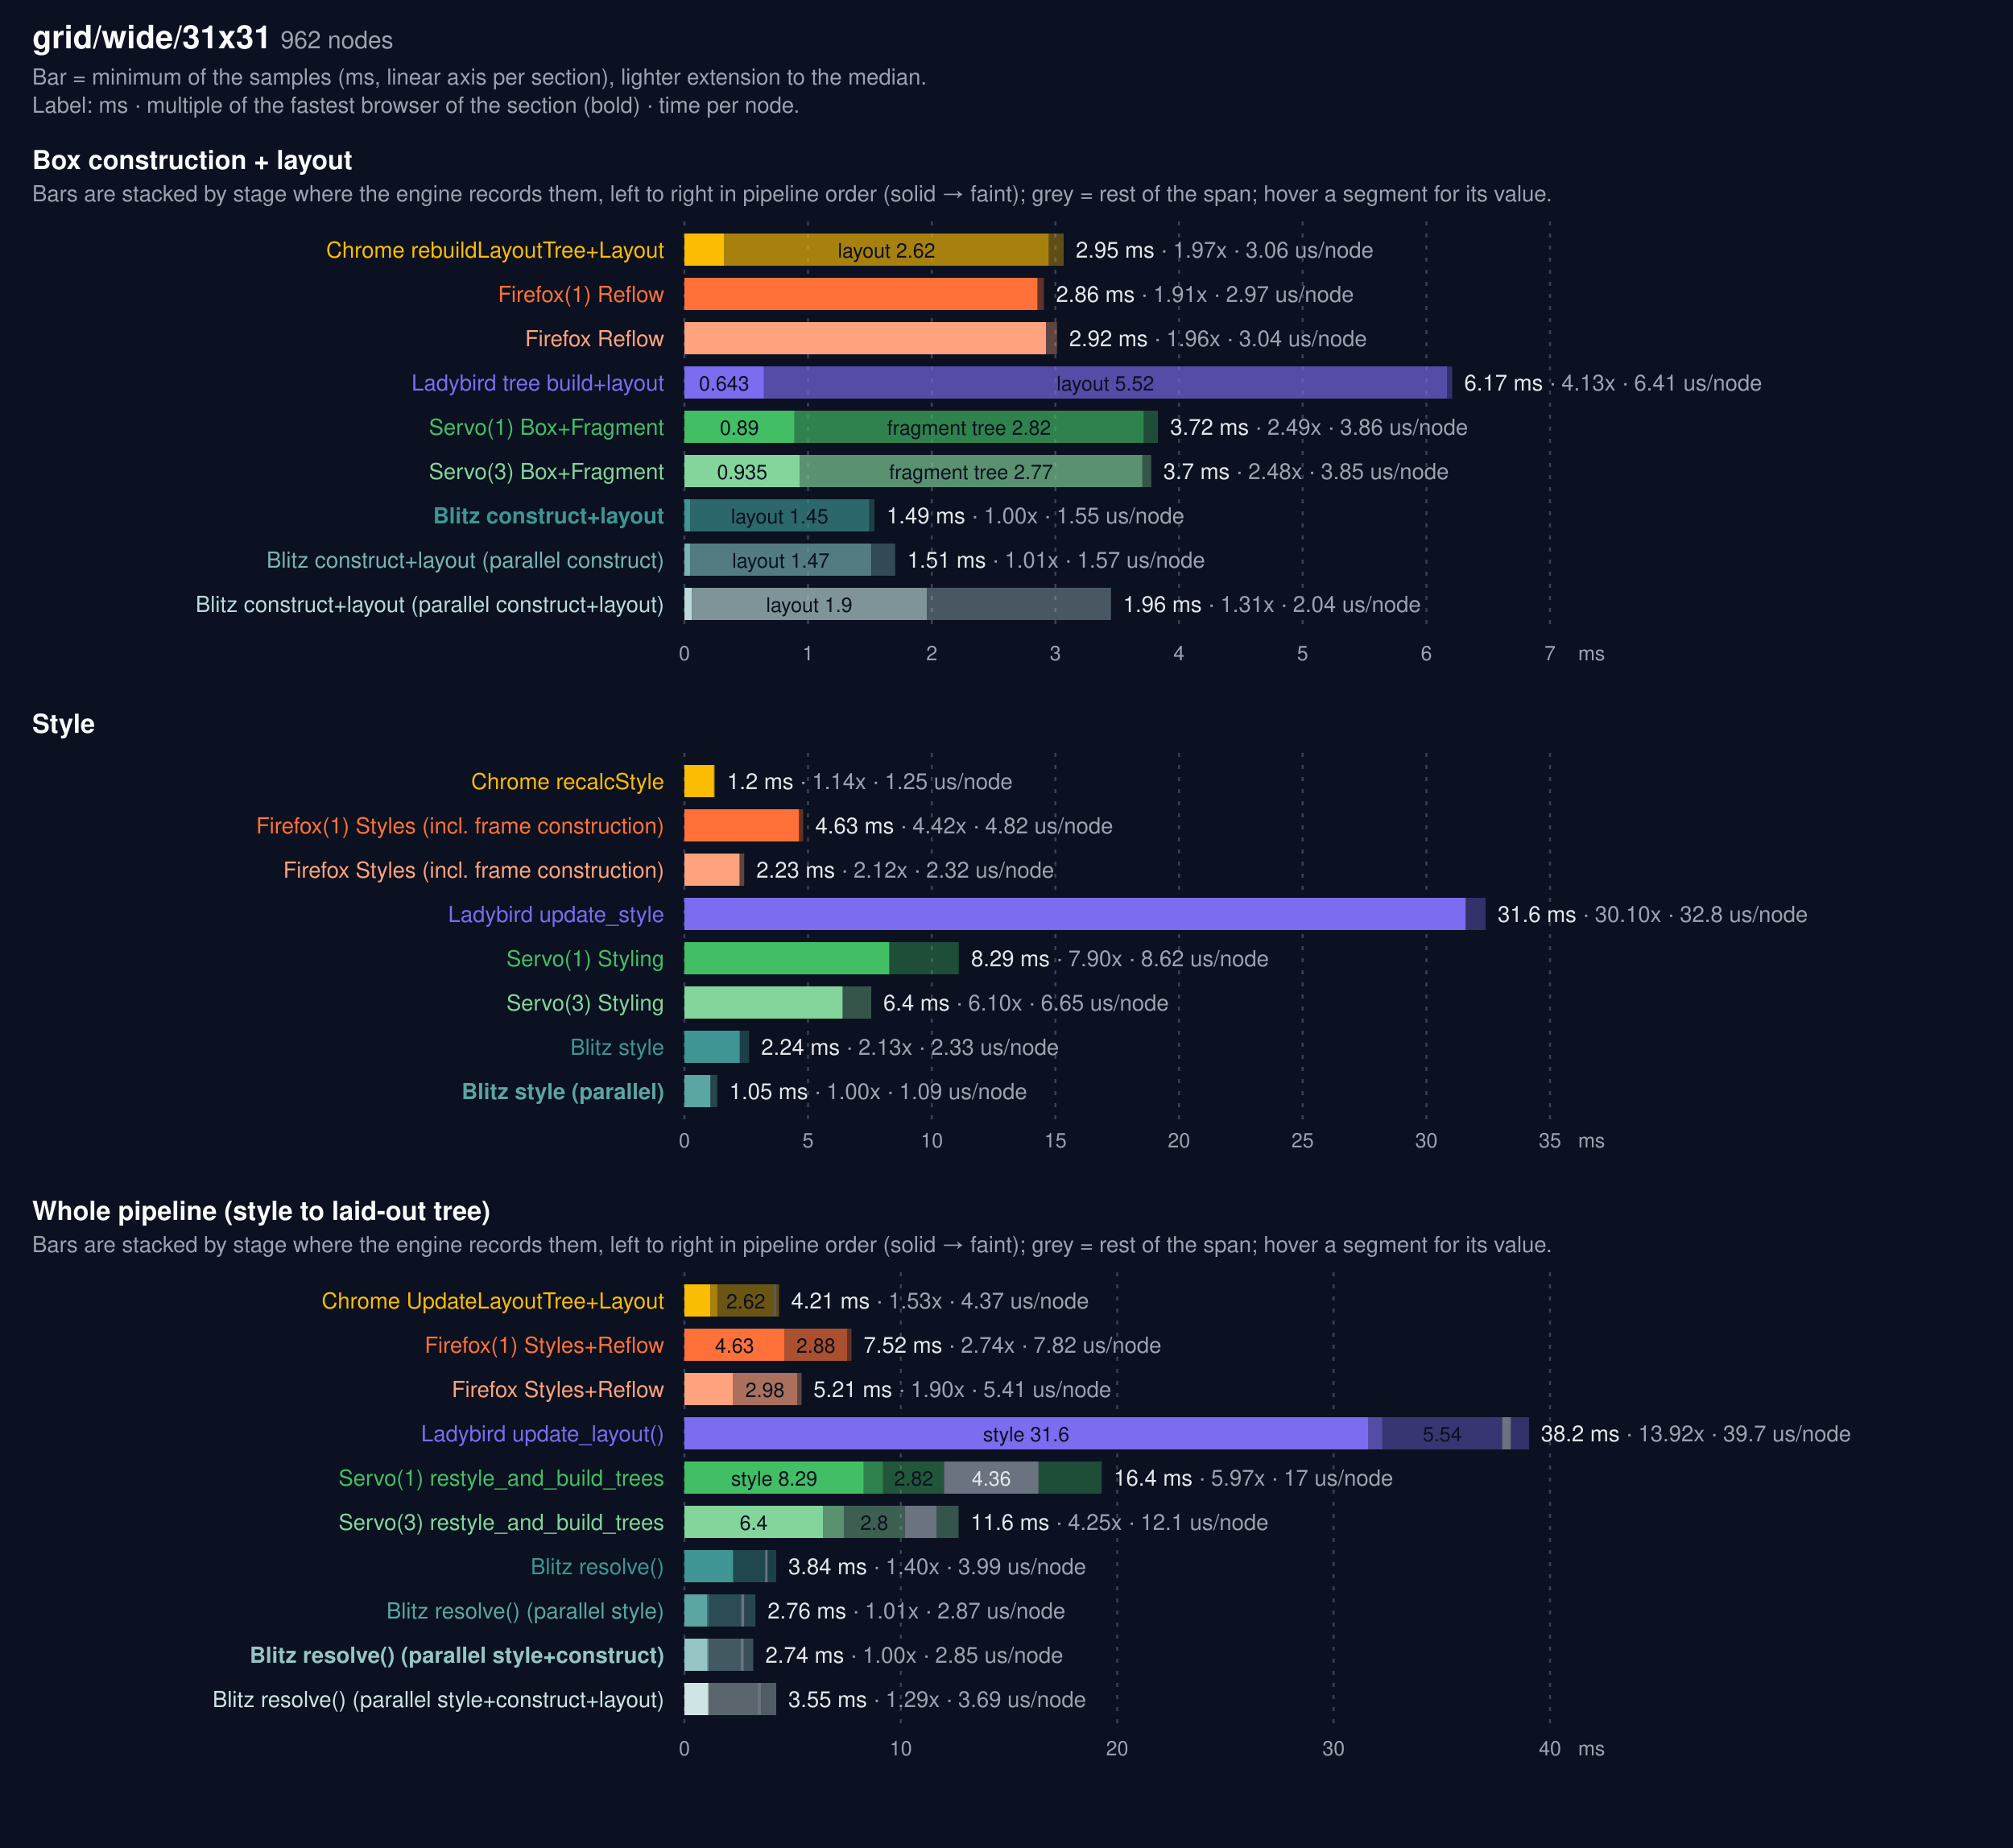
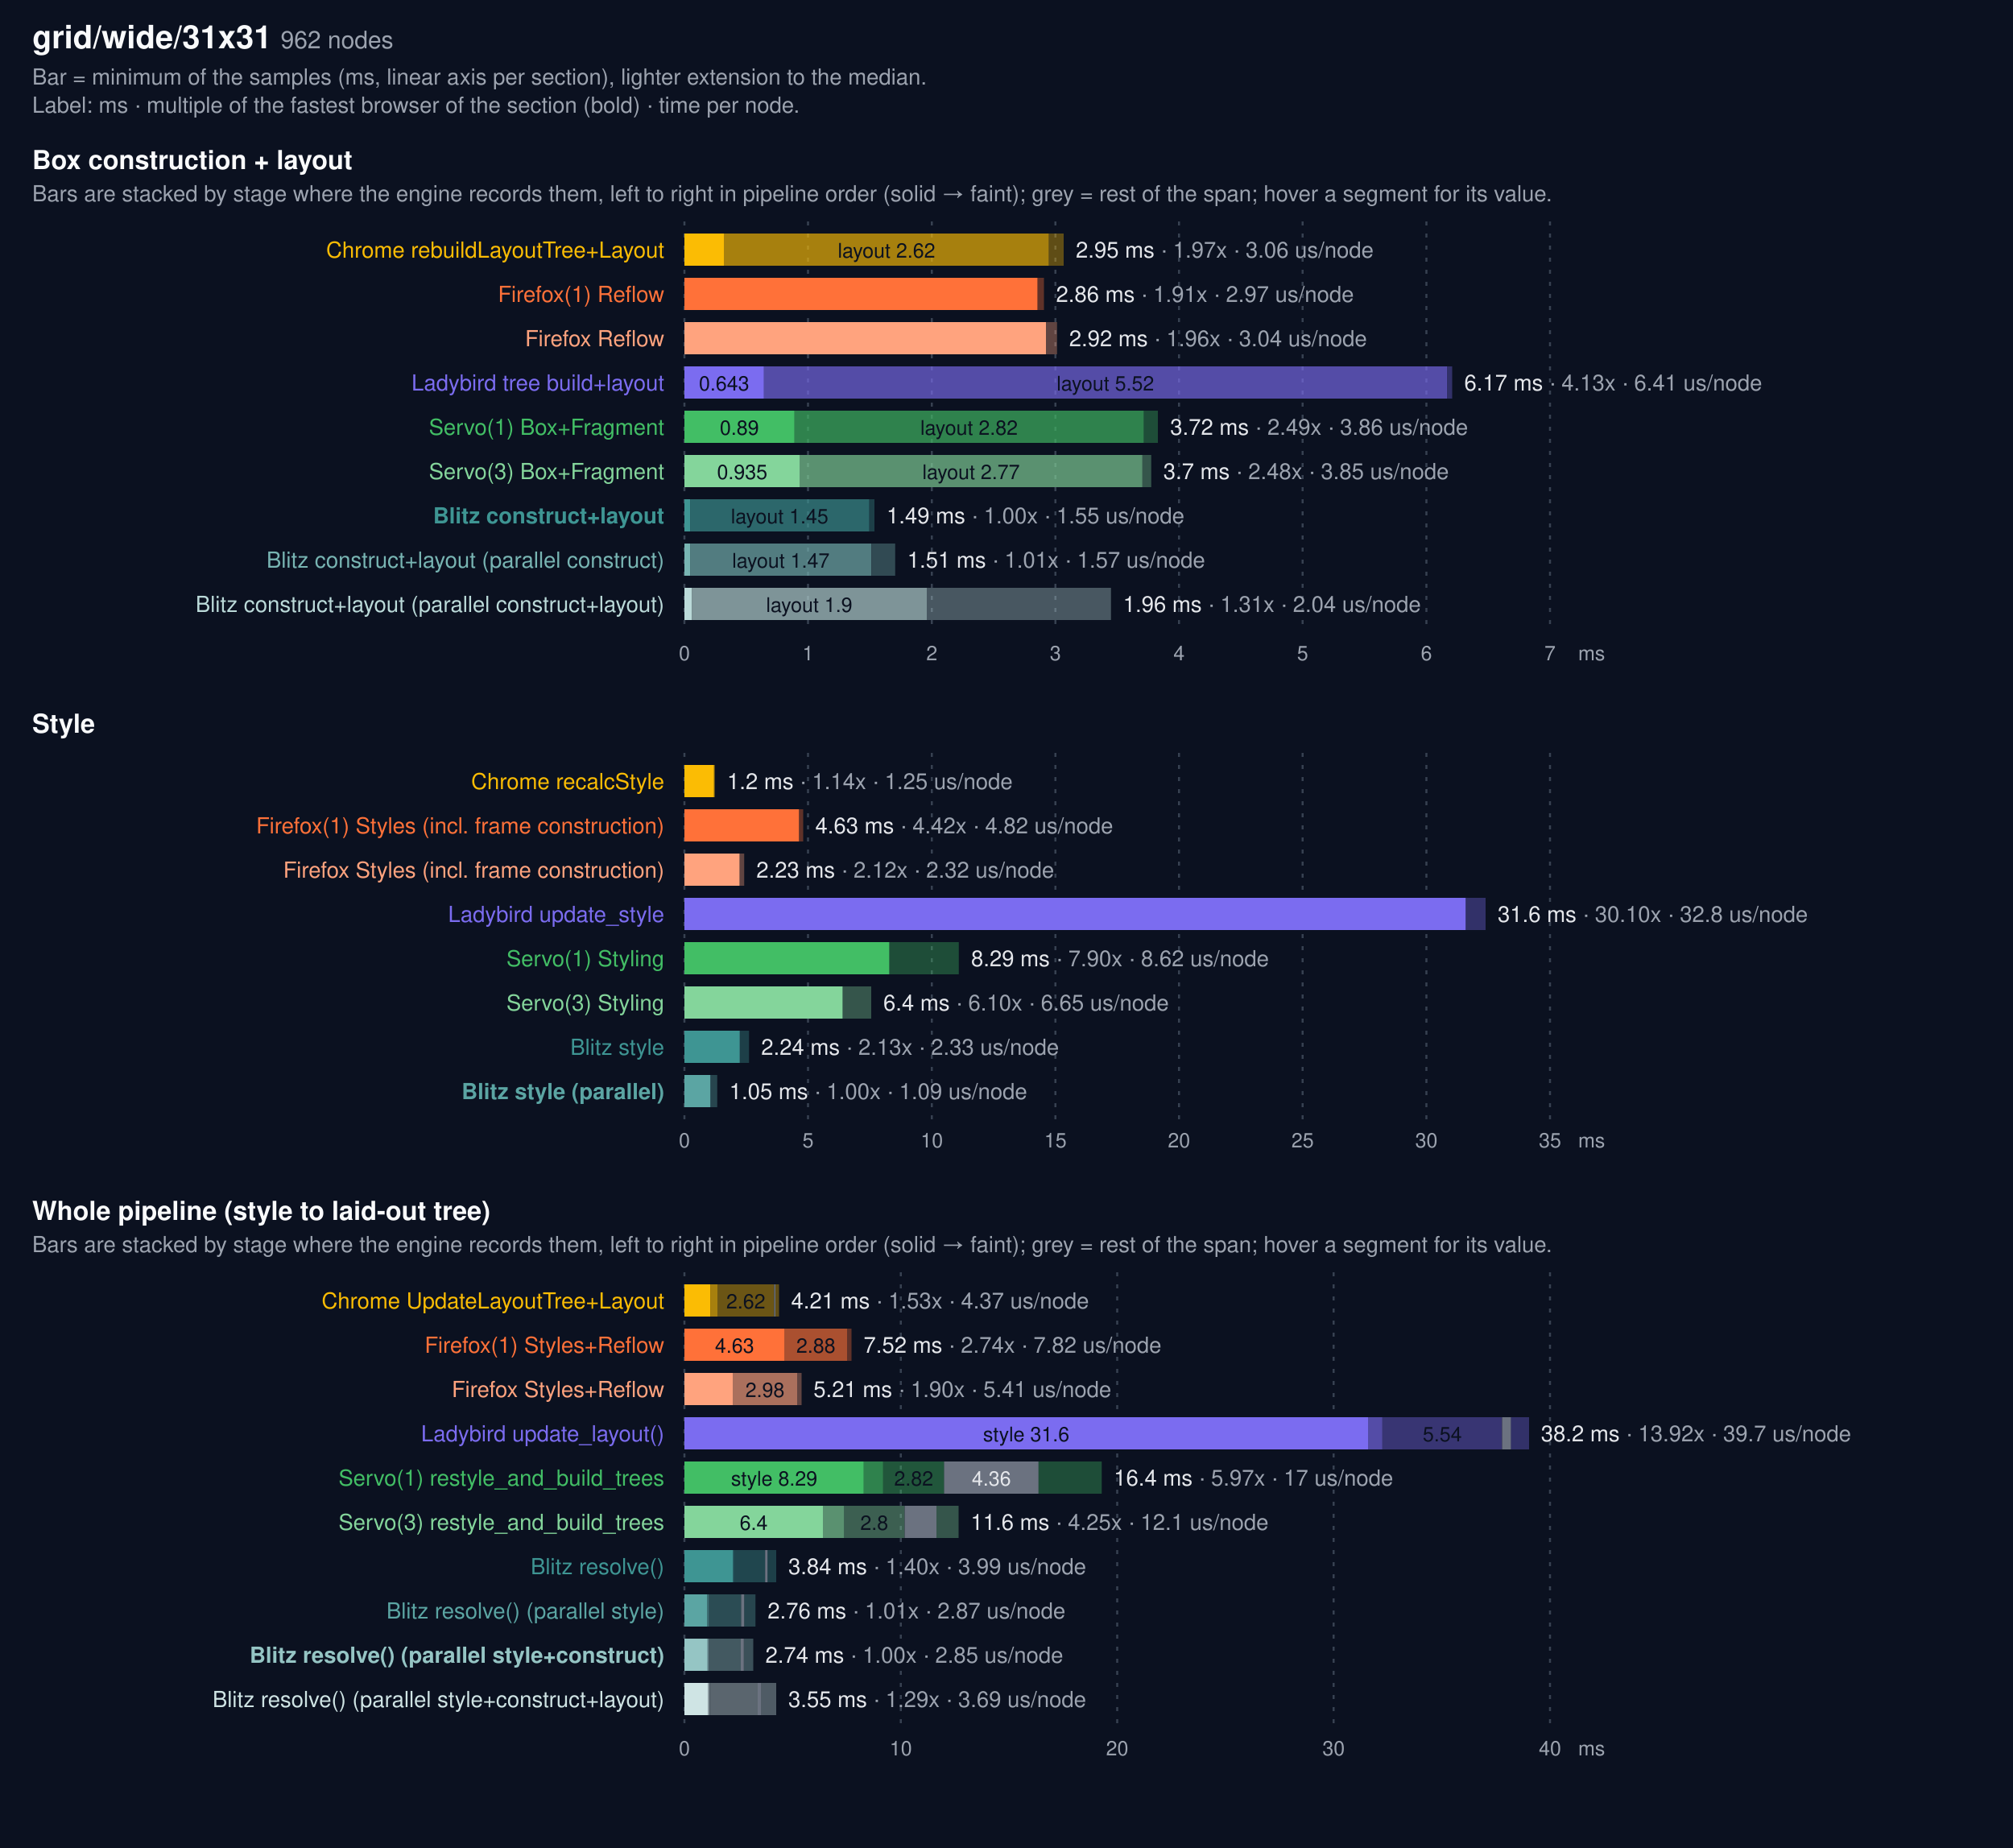
<svg xmlns="http://www.w3.org/2000/svg" width="1000" height="918" viewBox="0 0 1000 918" font-family="system-ui, -apple-system, Segoe UI, Helvetica, Arial, sans-serif">
  <rect width="1000" height="918" fill="#0b1120" />
  <text x="16" y="24" fill="#f9fafb" font-size="16" font-weight="600">grid/wide/31x31 <tspan fill="#9ca3af" font-size="12" font-weight="400">962 nodes</tspan>
  </text>
  <text x="16" y="42" fill="#9ca3af" font-size="11">Bar = minimum of the samples (ms, linear axis per section), lighter extension to the median.</text>
  <text x="16" y="56" fill="#9ca3af" font-size="11">Label: ms · multiple of the fastest browser of the section (bold) · time per node.</text>
  <text x="16" y="84" fill="#f9fafb" font-size="13" font-weight="600">Box construction + layout</text>
  <text x="16" y="100" fill="#9ca3af" font-size="11">Bars are stacked by stage where the engine records them, left to right in pipeline order (solid → faint); grey = rest of the span; hover a segment for its value.</text>
  <line x1="340.0" x2="340.0" y1="110" y2="314" stroke="#374151" stroke-dasharray="2 4" />
  <text x="340.0" y="328" fill="#9ca3af" font-size="10" text-anchor="middle">0</text>
  <line x1="401.4" x2="401.4" y1="110" y2="314" stroke="#374151" stroke-dasharray="2 4" />
  <text x="401.4" y="328" fill="#9ca3af" font-size="10" text-anchor="middle">1</text>
  <line x1="462.9" x2="462.9" y1="110" y2="314" stroke="#374151" stroke-dasharray="2 4" />
  <text x="462.9" y="328" fill="#9ca3af" font-size="10" text-anchor="middle">2</text>
  <line x1="524.3" x2="524.3" y1="110" y2="314" stroke="#374151" stroke-dasharray="2 4" />
  <text x="524.3" y="328" fill="#9ca3af" font-size="10" text-anchor="middle">3</text>
  <line x1="585.7" x2="585.7" y1="110" y2="314" stroke="#374151" stroke-dasharray="2 4" />
  <text x="585.7" y="328" fill="#9ca3af" font-size="10" text-anchor="middle">4</text>
  <line x1="647.1" x2="647.1" y1="110" y2="314" stroke="#374151" stroke-dasharray="2 4" />
  <text x="647.1" y="328" fill="#9ca3af" font-size="10" text-anchor="middle">5</text>
  <line x1="708.6" x2="708.6" y1="110" y2="314" stroke="#374151" stroke-dasharray="2 4" />
  <text x="708.6" y="328" fill="#9ca3af" font-size="10" text-anchor="middle">6</text>
  <line x1="770.0" x2="770.0" y1="110" y2="314" stroke="#374151" stroke-dasharray="2 4" />
  <text x="770.0" y="328" fill="#9ca3af" font-size="10" text-anchor="middle">7</text>
  <text x="784" y="328" fill="#9ca3af" font-size="10">ms</text>
  <text x="330" y="128" fill="#FBBC04" font-size="11" text-anchor="end">Chrome rebuildLayoutTree+Layout</text>
  <rect x="340.0" y="116" width="19.8" height="16" fill="#FBBC04" opacity="1.0" />
  <rect x="359.8" y="116" width="161.2" height="16" fill="#FBBC04" opacity="0.65" />
  <text x="440.4" y="128" fill="#0b1120" font-size="10" text-anchor="middle">layout 2.62</text>
  <rect x="521.0" y="116" width="7.4" height="16" fill="#FBBC04" opacity="0.35" />
  <text x="534.4" y="128" fill="#e5e7eb" font-size="11">2.95 ms <tspan fill="#9ca3af">· 1.97x · 3.06 us/node</tspan>
  </text>
  <text x="330" y="150" fill="#FF7139" font-size="11" text-anchor="end">Firefox(1) Reflow</text>
  <rect x="340" y="138" width="175.4" height="16" fill="#FF7139" />
  <rect x="515.4" y="138" width="3.2" height="16" fill="#FF7139" opacity="0.35" />
  <text x="524.6" y="150" fill="#e5e7eb" font-size="11">2.86 ms <tspan fill="#9ca3af">· 1.91x · 2.97 us/node</tspan>
  </text>
  <text x="330" y="172" fill="#ffa37e" font-size="11" text-anchor="end">Firefox Reflow</text>
  <rect x="340" y="160" width="179.6" height="16" fill="#ffa37e" />
  <rect x="519.6" y="160" width="5.5" height="16" fill="#ffa37e" opacity="0.35" />
  <text x="531.1" y="172" fill="#e5e7eb" font-size="11">2.92 ms <tspan fill="#9ca3af">· 1.96x · 3.04 us/node</tspan>
  </text>
  <text x="330" y="194" fill="#7B6CF0" font-size="11" text-anchor="end">Ladybird tree build+layout</text>
  <rect x="340.0" y="182" width="39.5" height="16" fill="#7B6CF0" opacity="1.0" />
  <text x="359.7" y="194" fill="#0b1120" font-size="10" text-anchor="middle">0.643</text>
  <rect x="379.5" y="182" width="339.3" height="16" fill="#7B6CF0" opacity="0.65" />
  <text x="549.1" y="194" fill="#0b1120" font-size="10" text-anchor="middle">layout 5.52</text>
  <rect x="718.7" y="182" width="2.7" height="16" fill="#7B6CF0" opacity="0.35" />
  <text x="727.4" y="194" fill="#e5e7eb" font-size="11">6.17 ms <tspan fill="#9ca3af">· 4.13x · 6.41 us/node</tspan>
  </text>
  <text x="330" y="216" fill="#42BE65" font-size="11" text-anchor="end">Servo(1) Box+Fragment</text>
  <rect x="340.0" y="204" width="54.7" height="16" fill="#42BE65" opacity="1.0" />
  <text x="367.3" y="216" fill="#0b1120" font-size="10" text-anchor="middle">0.89</text>
  <rect x="394.7" y="204" width="173.5" height="16" fill="#42BE65" opacity="0.65" />
-   <text x="481.4" y="216" fill="#0b1120" font-size="10" text-anchor="middle">fragment tree 2.82</text>
+   <text x="481.4" y="216" fill="#0b1120" font-size="10" text-anchor="middle">layout 2.82</text>
  <rect x="568.2" y="204" width="7.0" height="16" fill="#42BE65" opacity="0.35" />
  <text x="581.3" y="216" fill="#e5e7eb" font-size="11">3.72 ms <tspan fill="#9ca3af">· 2.49x · 3.86 us/node</tspan>
  </text>
  <text x="330" y="238" fill="#84d59b" font-size="11" text-anchor="end">Servo(3) Box+Fragment</text>
  <rect x="340.0" y="226" width="57.4" height="16" fill="#84d59b" opacity="1.0" />
  <text x="368.7" y="238" fill="#0b1120" font-size="10" text-anchor="middle">0.935</text>
  <rect x="397.4" y="226" width="170.1" height="16" fill="#84d59b" opacity="0.65" />
-   <text x="482.4" y="238" fill="#0b1120" font-size="10" text-anchor="middle">fragment tree 2.77</text>
+   <text x="482.4" y="238" fill="#0b1120" font-size="10" text-anchor="middle">layout 2.77</text>
  <rect x="567.5" y="226" width="4.4" height="16" fill="#84d59b" opacity="0.35" />
  <text x="577.9" y="238" fill="#e5e7eb" font-size="11">3.7 ms <tspan fill="#9ca3af">· 2.48x · 3.85 us/node</tspan>
  </text>
  <text x="330" y="260" fill="#3E9593" font-size="11" text-anchor="end" font-weight="700">Blitz construct+layout</text>
  <rect x="340.0" y="248" width="2.9" height="16" fill="#3E9593" opacity="1.0" />
  <rect x="342.9" y="248" width="88.9" height="16" fill="#3E9593" opacity="0.65" />
  <text x="387.3" y="260" fill="#0b1120" font-size="10" text-anchor="middle">layout 1.45</text>
  <rect x="431.8" y="248" width="2.6" height="16" fill="#3E9593" opacity="0.35" />
  <text x="440.4" y="260" fill="#e5e7eb" font-size="11">1.49 ms <tspan fill="#9ca3af">· 1.00x · 1.55 us/node</tspan>
  </text>
  <text x="330" y="282" fill="#78b5b3" font-size="11" text-anchor="end">Blitz construct+layout (parallel construct)</text>
  <rect x="340.0" y="270" width="2.9" height="16" fill="#78b5b3" opacity="1.0" />
  <rect x="342.9" y="270" width="90.0" height="16" fill="#78b5b3" opacity="0.65" />
  <text x="387.9" y="282" fill="#0b1120" font-size="10" text-anchor="middle">layout 1.47</text>
  <rect x="433.0" y="270" width="11.7" height="16" fill="#78b5b3" opacity="0.35" />
  <text x="450.7" y="282" fill="#e5e7eb" font-size="11">1.51 ms <tspan fill="#9ca3af">· 1.01x · 1.57 us/node</tspan>
  </text>
  <text x="330" y="304" fill="#bbdad9" font-size="11" text-anchor="end">Blitz construct+layout (parallel construct+layout)</text>
  <rect x="340.0" y="292" width="3.7" height="16" fill="#bbdad9" opacity="1.0" />
  <rect x="343.7" y="292" width="116.7" height="16" fill="#bbdad9" opacity="0.65" />
  <text x="402.0" y="304" fill="#0b1120" font-size="10" text-anchor="middle">layout 1.9</text>
  <rect x="460.4" y="292" width="91.5" height="16" fill="#bbdad9" opacity="0.35" />
  <text x="557.9" y="304" fill="#e5e7eb" font-size="11">1.96 ms <tspan fill="#9ca3af">· 1.31x · 2.04 us/node</tspan>
  </text>
  <text x="16" y="364" fill="#f9fafb" font-size="13" font-weight="600">Style</text>
  <line x1="340.0" x2="340.0" y1="374" y2="556" stroke="#374151" stroke-dasharray="2 4" />
  <text x="340.0" y="570" fill="#9ca3af" font-size="10" text-anchor="middle">0</text>
  <line x1="401.4" x2="401.4" y1="374" y2="556" stroke="#374151" stroke-dasharray="2 4" />
  <text x="401.4" y="570" fill="#9ca3af" font-size="10" text-anchor="middle">5</text>
  <line x1="462.9" x2="462.9" y1="374" y2="556" stroke="#374151" stroke-dasharray="2 4" />
  <text x="462.9" y="570" fill="#9ca3af" font-size="10" text-anchor="middle">10</text>
  <line x1="524.3" x2="524.3" y1="374" y2="556" stroke="#374151" stroke-dasharray="2 4" />
  <text x="524.3" y="570" fill="#9ca3af" font-size="10" text-anchor="middle">15</text>
  <line x1="585.7" x2="585.7" y1="374" y2="556" stroke="#374151" stroke-dasharray="2 4" />
  <text x="585.7" y="570" fill="#9ca3af" font-size="10" text-anchor="middle">20</text>
  <line x1="647.1" x2="647.1" y1="374" y2="556" stroke="#374151" stroke-dasharray="2 4" />
  <text x="647.1" y="570" fill="#9ca3af" font-size="10" text-anchor="middle">25</text>
  <line x1="708.6" x2="708.6" y1="374" y2="556" stroke="#374151" stroke-dasharray="2 4" />
  <text x="708.6" y="570" fill="#9ca3af" font-size="10" text-anchor="middle">30</text>
  <line x1="770.0" x2="770.0" y1="374" y2="556" stroke="#374151" stroke-dasharray="2 4" />
  <text x="770.0" y="570" fill="#9ca3af" font-size="10" text-anchor="middle">35</text>
  <text x="784" y="570" fill="#9ca3af" font-size="10">ms</text>
  <text x="330" y="392" fill="#FBBC04" font-size="11" text-anchor="end">Chrome recalcStyle</text>
  <rect x="340" y="380" width="14.7" height="16" fill="#FBBC04" />
  <rect x="354.7" y="380" width="0.5" height="16" fill="#FBBC04" opacity="0.35" />
  <text x="361.2" y="392" fill="#e5e7eb" font-size="11">1.2 ms <tspan fill="#9ca3af">· 1.14x · 1.25 us/node</tspan>
  </text>
  <text x="330" y="414" fill="#FF7139" font-size="11" text-anchor="end">Firefox(1) Styles (incl. frame construction)</text>
  <rect x="340" y="402" width="56.9" height="16" fill="#FF7139" />
  <rect x="396.9" y="402" width="2.1" height="16" fill="#FF7139" opacity="0.35" />
  <text x="405.0" y="414" fill="#e5e7eb" font-size="11">4.63 ms <tspan fill="#9ca3af">· 4.42x · 4.82 us/node</tspan>
  </text>
  <text x="330" y="436" fill="#ffa37e" font-size="11" text-anchor="end">Firefox Styles (incl. frame construction)</text>
  <rect x="340" y="424" width="27.4" height="16" fill="#ffa37e" />
  <rect x="367.4" y="424" width="2.3" height="16" fill="#ffa37e" opacity="0.35" />
  <text x="375.7" y="436" fill="#e5e7eb" font-size="11">2.23 ms <tspan fill="#9ca3af">· 2.12x · 2.32 us/node</tspan>
  </text>
  <text x="330" y="458" fill="#7B6CF0" font-size="11" text-anchor="end">Ladybird update_style</text>
  <rect x="340" y="446" width="388.1" height="16" fill="#7B6CF0" />
  <rect x="728.1" y="446" width="9.9" height="16" fill="#7B6CF0" opacity="0.35" />
  <text x="744.0" y="458" fill="#e5e7eb" font-size="11">31.6 ms <tspan fill="#9ca3af">· 30.10x · 32.8 us/node</tspan>
  </text>
  <text x="330" y="480" fill="#42BE65" font-size="11" text-anchor="end">Servo(1) Styling</text>
  <rect x="340" y="468" width="101.8" height="16" fill="#42BE65" />
  <rect x="441.8" y="468" width="34.5" height="16" fill="#42BE65" opacity="0.35" />
  <text x="482.4" y="480" fill="#e5e7eb" font-size="11">8.29 ms <tspan fill="#9ca3af">· 7.90x · 8.62 us/node</tspan>
  </text>
  <text x="330" y="502" fill="#84d59b" font-size="11" text-anchor="end">Servo(3) Styling</text>
  <rect x="340" y="490" width="78.6" height="16" fill="#84d59b" />
  <rect x="418.6" y="490" width="14.2" height="16" fill="#84d59b" opacity="0.35" />
  <text x="438.8" y="502" fill="#e5e7eb" font-size="11">6.4 ms <tspan fill="#9ca3af">· 6.10x · 6.65 us/node</tspan>
  </text>
  <text x="330" y="524" fill="#3E9593" font-size="11" text-anchor="end">Blitz style</text>
  <rect x="340" y="512" width="27.5" height="16" fill="#3E9593" />
  <rect x="367.5" y="512" width="4.6" height="16" fill="#3E9593" opacity="0.35" />
  <text x="378.1" y="524" fill="#e5e7eb" font-size="11">2.24 ms <tspan fill="#9ca3af">· 2.13x · 2.33 us/node</tspan>
  </text>
  <text x="330" y="546" fill="#5ba5a3" font-size="11" text-anchor="end" font-weight="700">Blitz style (parallel)</text>
  <rect x="340" y="534" width="12.9" height="16" fill="#5ba5a3" />
  <rect x="352.9" y="534" width="3.4" height="16" fill="#5ba5a3" opacity="0.35" />
  <text x="362.3" y="546" fill="#e5e7eb" font-size="11">1.05 ms <tspan fill="#9ca3af">· 1.00x · 1.09 us/node</tspan>
  </text>
  <text x="16" y="606" fill="#f9fafb" font-size="13" font-weight="600">Whole pipeline (style to laid-out tree)</text>
  <text x="16" y="622" fill="#9ca3af" font-size="11">Bars are stacked by stage where the engine records them, left to right in pipeline order (solid → faint); grey = rest of the span; hover a segment for its value.</text>
  <line x1="340.0" x2="340.0" y1="632" y2="858" stroke="#374151" stroke-dasharray="2 4" />
  <text x="340.0" y="872" fill="#9ca3af" font-size="10" text-anchor="middle">0</text>
  <line x1="447.5" x2="447.5" y1="632" y2="858" stroke="#374151" stroke-dasharray="2 4" />
  <text x="447.5" y="872" fill="#9ca3af" font-size="10" text-anchor="middle">10</text>
  <line x1="555.0" x2="555.0" y1="632" y2="858" stroke="#374151" stroke-dasharray="2 4" />
  <text x="555.0" y="872" fill="#9ca3af" font-size="10" text-anchor="middle">20</text>
  <line x1="662.5" x2="662.5" y1="632" y2="858" stroke="#374151" stroke-dasharray="2 4" />
  <text x="662.5" y="872" fill="#9ca3af" font-size="10" text-anchor="middle">30</text>
  <line x1="770.0" x2="770.0" y1="632" y2="858" stroke="#374151" stroke-dasharray="2 4" />
  <text x="770.0" y="872" fill="#9ca3af" font-size="10" text-anchor="middle">40</text>
  <text x="784" y="872" fill="#9ca3af" font-size="10">ms</text>
  <text x="330" y="650" fill="#FBBC04" font-size="11" text-anchor="end">Chrome UpdateLayoutTree+Layout</text>
  <rect x="340.0" y="638" width="12.9" height="16" fill="#FBBC04" opacity="1.0" />
  <rect x="352.9" y="638" width="3.5" height="16" fill="#FBBC04" opacity="0.65" />
  <rect x="356.4" y="638" width="28.2" height="16" fill="#FBBC04" opacity="0.4" />
  <text x="370.5" y="650" fill="#0b1120" font-size="10" text-anchor="middle">2.62</text>
  <rect x="384.6" y="638" width="0.6" height="16" fill="#6b7280" opacity="1.0" />
  <rect x="385.2" y="638" width="1.8" height="16" fill="#FBBC04" opacity="0.35" />
  <text x="393.0" y="650" fill="#e5e7eb" font-size="11">4.21 ms <tspan fill="#9ca3af">· 1.53x · 4.37 us/node</tspan>
  </text>
  <text x="330" y="672" fill="#FF7139" font-size="11" text-anchor="end">Firefox(1) Styles+Reflow</text>
  <rect x="340.0" y="660" width="49.8" height="16" fill="#FF7139" opacity="1.0" />
  <text x="364.9" y="672" fill="#0b1120" font-size="10" text-anchor="middle">4.63</text>
  <rect x="389.8" y="660" width="31.0" height="16" fill="#FF7139" opacity="0.65" />
  <text x="405.3" y="672" fill="#0b1120" font-size="10" text-anchor="middle">2.88</text>
  <rect x="420.8" y="660" width="2.2" height="16" fill="#FF7139" opacity="0.35" />
  <text x="429.0" y="672" fill="#e5e7eb" font-size="11">7.52 ms <tspan fill="#9ca3af">· 2.74x · 7.82 us/node</tspan>
  </text>
  <text x="330" y="694" fill="#ffa37e" font-size="11" text-anchor="end">Firefox Styles+Reflow</text>
  <rect x="340.0" y="682" width="24.0" height="16" fill="#ffa37e" opacity="1.0" />
  <rect x="364.0" y="682" width="32.0" height="16" fill="#ffa37e" opacity="0.65" />
  <text x="380.0" y="694" fill="#0b1120" font-size="10" text-anchor="middle">2.98</text>
  <rect x="396.0" y="682" width="2.2" height="16" fill="#ffa37e" opacity="0.35" />
  <text x="404.1" y="694" fill="#e5e7eb" font-size="11">5.21 ms <tspan fill="#9ca3af">· 1.90x · 5.41 us/node</tspan>
  </text>
  <text x="330" y="716" fill="#7B6CF0" font-size="11" text-anchor="end">Ladybird update_layout()</text>
  <rect x="340.0" y="704" width="339.6" height="16" fill="#7B6CF0" opacity="1.0" />
  <text x="509.8" y="716" fill="#0b1120" font-size="10" text-anchor="middle">style 31.6</text>
  <rect x="679.6" y="704" width="7.1" height="16" fill="#7B6CF0" opacity="0.65" />
  <rect x="686.7" y="704" width="59.5" height="16" fill="#7B6CF0" opacity="0.4" />
  <text x="716.5" y="716" fill="#0b1120" font-size="10" text-anchor="middle">5.54</text>
  <rect x="746.2" y="704" width="4.4" height="16" fill="#6b7280" opacity="1.0" />
  <rect x="750.6" y="704" width="9.0" height="16" fill="#7B6CF0" opacity="0.35" />
  <text x="765.5" y="716" fill="#e5e7eb" font-size="11">38.2 ms <tspan fill="#9ca3af">· 13.92x · 39.7 us/node</tspan>
  </text>
  <text x="330" y="738" fill="#42BE65" font-size="11" text-anchor="end">Servo(1) restyle_and_build_trees</text>
  <rect x="340.0" y="726" width="89.1" height="16" fill="#42BE65" opacity="1.0" />
  <text x="384.6" y="738" fill="#0b1120" font-size="10" text-anchor="middle">style 8.29</text>
  <rect x="429.1" y="726" width="9.6" height="16" fill="#42BE65" opacity="0.65" />
  <rect x="438.7" y="726" width="30.4" height="16" fill="#42BE65" opacity="0.4" />
  <text x="453.9" y="738" fill="#0b1120" font-size="10" text-anchor="middle">2.82</text>
  <rect x="469.0" y="726" width="46.9" height="16" fill="#6b7280" opacity="1.0" />
  <text x="492.5" y="738" fill="#e5e7eb" font-size="10" text-anchor="middle">4.36</text>
  <rect x="515.9" y="726" width="31.4" height="16" fill="#42BE65" opacity="0.35" />
  <text x="553.3" y="738" fill="#e5e7eb" font-size="11">16.4 ms <tspan fill="#9ca3af">· 5.97x · 17 us/node</tspan>
  </text>
  <text x="330" y="760" fill="#84d59b" font-size="11" text-anchor="end">Servo(3) restyle_and_build_trees</text>
  <rect x="340.0" y="748" width="68.8" height="16" fill="#84d59b" opacity="1.0" />
  <text x="374.4" y="760" fill="#0b1120" font-size="10" text-anchor="middle">6.4</text>
  <rect x="408.8" y="748" width="10.5" height="16" fill="#84d59b" opacity="0.65" />
  <rect x="419.3" y="748" width="30.1" height="16" fill="#84d59b" opacity="0.4" />
  <text x="434.3" y="760" fill="#0b1120" font-size="10" text-anchor="middle">2.8</text>
  <rect x="449.4" y="748" width="15.8" height="16" fill="#6b7280" opacity="1.0" />
  <rect x="465.2" y="748" width="11.0" height="16" fill="#84d59b" opacity="0.35" />
  <text x="482.2" y="760" fill="#e5e7eb" font-size="11">11.6 ms <tspan fill="#9ca3af">· 4.25x · 12.1 us/node</tspan>
  </text>
  <text x="330" y="782" fill="#3E9593" font-size="11" text-anchor="end">Blitz resolve()</text>
  <rect x="340.0" y="770" width="24.1" height="16" fill="#3E9593" opacity="1.0" />
  <rect x="364.1" y="770" width="0.5" height="16" fill="#3E9593" opacity="0.65" />
  <rect x="364.6" y="770" width="15.6" height="16" fill="#3E9593" opacity="0.4" />
  <rect x="380.1" y="770" width="1.2" height="16" fill="#6b7280" opacity="1.0" />
  <rect x="381.3" y="770" width="4.3" height="16" fill="#3E9593" opacity="0.35" />
  <text x="391.6" y="782" fill="#e5e7eb" font-size="11">3.84 ms <tspan fill="#9ca3af">· 1.40x · 3.99 us/node</tspan>
  </text>
  <text x="330" y="804" fill="#5ba5a3" font-size="11" text-anchor="end">Blitz resolve() (parallel style)</text>
  <rect x="340.0" y="792" width="11.3" height="16" fill="#5ba5a3" opacity="1.0" />
  <rect x="351.3" y="792" width="0.9" height="16" fill="#5ba5a3" opacity="0.65" />
  <rect x="352.2" y="792" width="16.1" height="16" fill="#5ba5a3" opacity="0.4" />
  <rect x="368.2" y="792" width="1.5" height="16" fill="#6b7280" opacity="1.0" />
  <rect x="369.7" y="792" width="5.6" height="16" fill="#5ba5a3" opacity="0.35" />
  <text x="381.3" y="804" fill="#e5e7eb" font-size="11">2.76 ms <tspan fill="#9ca3af">· 1.01x · 2.87 us/node</tspan>
  </text>
  <text x="330" y="826" fill="#95c5c4" font-size="11" text-anchor="end" font-weight="700">Blitz resolve() (parallel style+construct)</text>
  <rect x="340.0" y="814" width="11.5" height="16" fill="#95c5c4" opacity="1.0" />
  <rect x="351.5" y="814" width="0.6" height="16" fill="#95c5c4" opacity="0.65" />
  <rect x="352.1" y="814" width="15.9" height="16" fill="#95c5c4" opacity="0.4" />
  <rect x="368.0" y="814" width="1.5" height="16" fill="#6b7280" opacity="1.0" />
  <rect x="369.5" y="814" width="4.7" height="16" fill="#95c5c4" opacity="0.35" />
  <text x="380.2" y="826" fill="#e5e7eb" font-size="11">2.74 ms <tspan fill="#9ca3af">· 1.00x · 2.85 us/node</tspan>
  </text>
  <text x="330" y="848" fill="#cfe4e4" font-size="11" text-anchor="end">Blitz resolve() (parallel style+construct+layout)</text>
  <rect x="340.0" y="836" width="11.6" height="16" fill="#cfe4e4" opacity="1.0" />
  <rect x="351.6" y="836" width="0.8" height="16" fill="#cfe4e4" opacity="0.65" />
  <rect x="352.5" y="836" width="23.9" height="16" fill="#cfe4e4" opacity="0.4" />
  <rect x="376.4" y="836" width="1.7" height="16" fill="#6b7280" opacity="1.0" />
  <rect x="378.1" y="836" width="7.5" height="16" fill="#cfe4e4" opacity="0.35" />
  <text x="391.6" y="848" fill="#e5e7eb" font-size="11">3.55 ms <tspan fill="#9ca3af">· 1.29x · 3.69 us/node</tspan>
  </text>
</svg>
